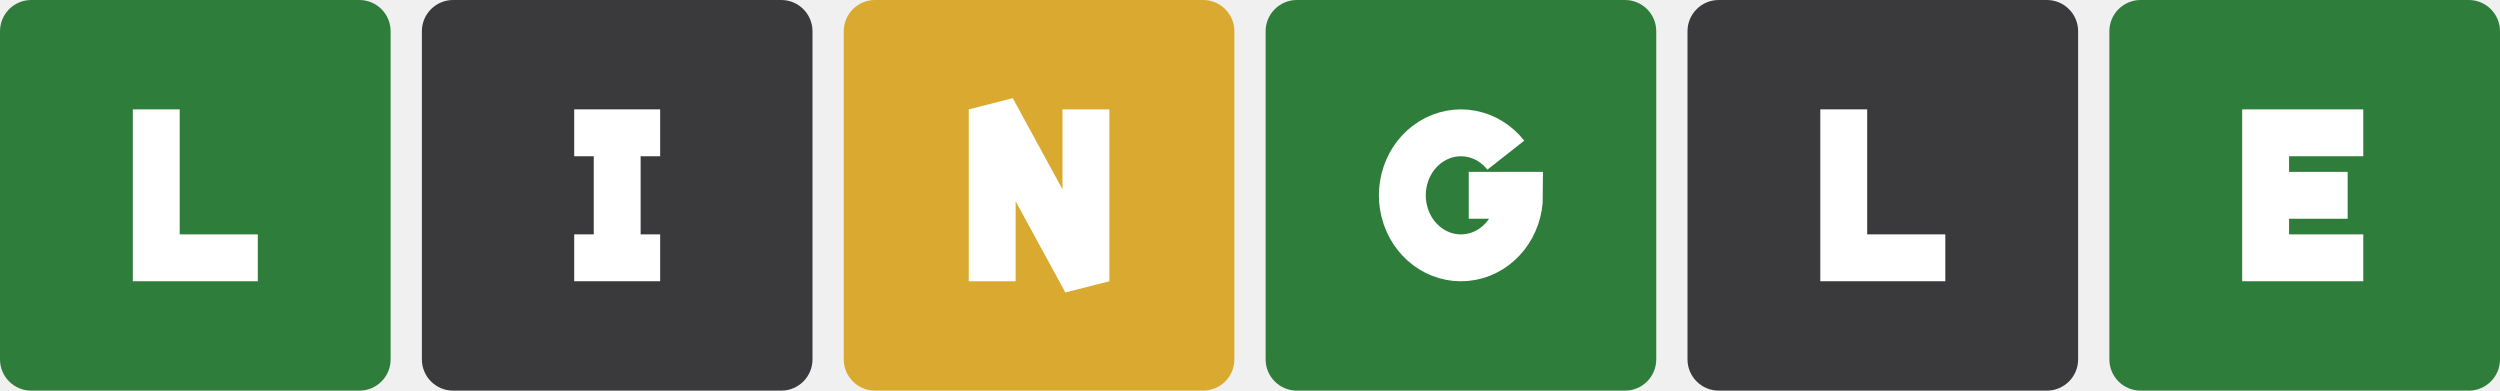
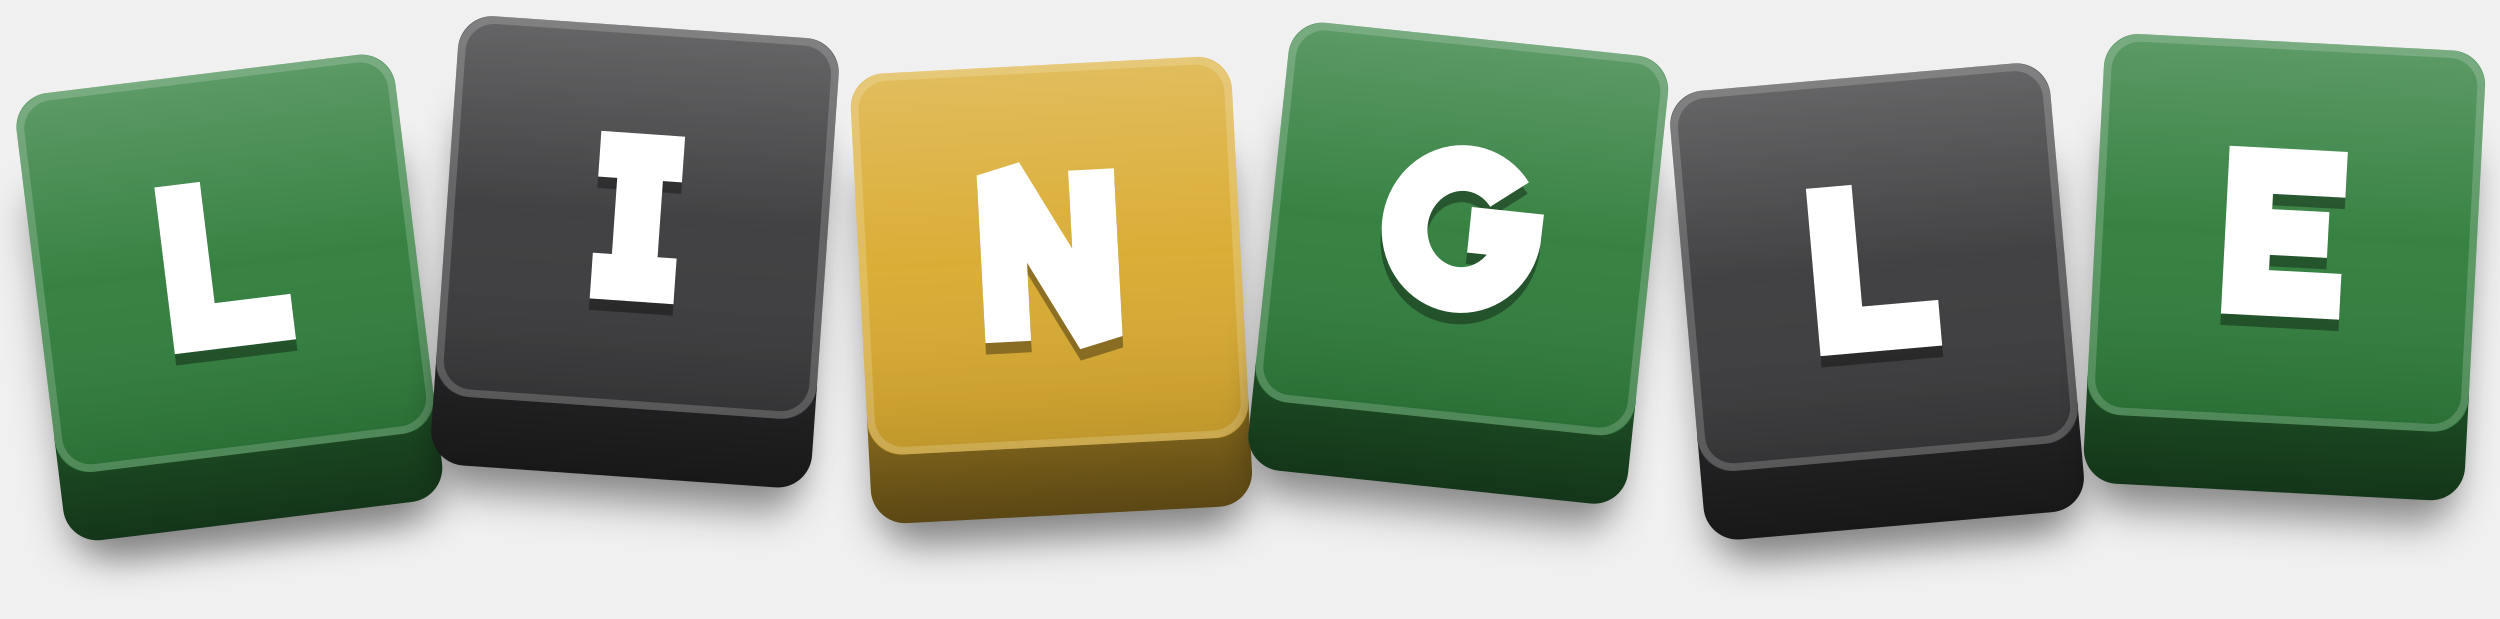
- <svg xmlns="http://www.w3.org/2000/svg" viewBox="0 0 640 100" fill="none">
-   <g>
-     <rect x="0" y="0" width="100" height="100" rx="8" fill="#2F7D3B" />
+ <svg xmlns="http://www.w3.org/2000/svg" viewBox="-9 -14 655 162" fill="none">
+   <defs>
+     <linearGradient id="gloss" x1="0" y1="0" x2="0" y2="1">
+       <stop offset="0" stop-color="#FFFFFF" stop-opacity="0.22" />
+       <stop offset="0.5" stop-color="#FFFFFF" stop-opacity="0.04" />
+       <stop offset="1" stop-color="#000000" stop-opacity="0.12" />
+     </linearGradient>
+     <linearGradient id="side-correct" x1="0" y1="0" x2="0" y2="1">
+       <stop offset="0" stop-color="#205528" />
+       <stop offset="1" stop-color="#143519" />
+     </linearGradient>
+     <linearGradient id="side-present" x1="0" y1="0" x2="0" y2="1">
+       <stop offset="0" stop-color="#947420" />
+       <stop offset="1" stop-color="#5b4714" />
+     </linearGradient>
+     <linearGradient id="side-absent" x1="0" y1="0" x2="0" y2="1">
+       <stop offset="0" stop-color="#272729" />
+       <stop offset="1" stop-color="#181819" />
+     </linearGradient>
+     <filter id="soft" x="-30%" y="-30%" width="160%" height="160%">
+       <feGaussianBlur stdDeviation="5" />
+     </filter>
+   </defs>
+   <g transform="translate(50 55) rotate(-7) translate(-50 -50)">
+     <rect x="2" y="24" width="96" height="100" rx="10" fill="#000000" opacity="0.45" filter="url(#soft)" />
+     <rect y="82" width="100" height="36" rx="9" fill="url(#side-correct)" />
+     <rect width="100" height="100" rx="9" fill="#2F7D3B" />
+     <rect width="100" height="100" rx="9" fill="url(#gloss)" />
+     <rect x="1" y="1" width="98" height="98" rx="8.5" fill="none" stroke="#FFFFFF" stroke-opacity="0.18" stroke-width="2" />
+     <g transform="translate(0 3)" opacity="0.35">
+       <path d="M34 28h12v44h-12ZM46 60h20v12h-20Z" fill="#000000" />
+     </g>
    <path d="M34 28h12v44h-12ZM46 60h20v12h-20Z" fill="#FFFFFF" />
  </g>
-   <g>
-     <rect x="108" y="0" width="100" height="100" rx="8" fill="#3A3A3C" />
-     <path d="M147 28h22v12h-22ZM152 40h12v20h-12ZM147 60h22v12h-22Z" fill="#FFFFFF" />
+   <g transform="translate(158 43) rotate(4) translate(-50 -50)">
+     <rect x="2" y="24" width="96" height="100" rx="10" fill="#000000" opacity="0.45" filter="url(#soft)" />
+     <rect y="82" width="100" height="36" rx="9" fill="url(#side-absent)" />
+     <rect width="100" height="100" rx="9" fill="#3A3A3C" />
+     <rect width="100" height="100" rx="9" fill="url(#gloss)" />
+     <rect x="1" y="1" width="98" height="98" rx="8.5" fill="none" stroke="#FFFFFF" stroke-opacity="0.18" stroke-width="2" />
+     <g transform="translate(0 3)" opacity="0.35">
+       <path d="M39 28h22v12h-22ZM44 40h12v20h-12ZM39 60h22v12h-22Z" fill="#000000" />
+     </g>
+     <path d="M39 28h22v12h-22ZM44 40h12v20h-12ZM39 60h22v12h-22Z" fill="#FFFFFF" />
  </g>
-   <g>
-     <rect x="216" y="0" width="100" height="100" rx="8" fill="#D9AA2F" />
-     <path d="M254 72V28L278 72V28" fill="none" stroke="#FFFFFF" stroke-width="12" stroke-linecap="butt" stroke-linejoin="miter" stroke-miterlimit="2" />
+   <g transform="translate(266 53) rotate(-3) translate(-50 -50)">
+     <rect x="2" y="24" width="96" height="100" rx="10" fill="#000000" opacity="0.45" filter="url(#soft)" />
+     <rect y="82" width="100" height="36" rx="9" fill="url(#side-present)" />
+     <rect width="100" height="100" rx="9" fill="#D9AA2F" />
+     <rect width="100" height="100" rx="9" fill="url(#gloss)" />
+     <rect x="1" y="1" width="98" height="98" rx="8.5" fill="none" stroke="#FFFFFF" stroke-opacity="0.18" stroke-width="2" />
+     <g transform="translate(0 3)" opacity="0.35">
+       <path d="M38 72V28L62 72V28" fill="none" stroke="#000000" stroke-width="12" stroke-linecap="butt" stroke-linejoin="miter" stroke-miterlimit="2" />
+     </g>
+     <path d="M38 72V28L62 72V28" fill="none" stroke="#FFFFFF" stroke-width="12" stroke-linecap="butt" stroke-linejoin="miter" stroke-miterlimit="2" />
  </g>
-   <g>
-     <rect x="324" y="0" width="100" height="100" rx="8" fill="#2F7D3B" />
-     <path d="M385.49 39.72A15 16 0 1 0 389 50H376" fill="none" stroke="#FFFFFF" stroke-width="12" stroke-linecap="butt" stroke-linejoin="miter" />
+   <g transform="translate(374 46) rotate(6) translate(-50 -50)">
+     <rect x="2" y="24" width="96" height="100" rx="10" fill="#000000" opacity="0.45" filter="url(#soft)" />
+     <rect y="82" width="100" height="36" rx="9" fill="url(#side-correct)" />
+     <rect width="100" height="100" rx="9" fill="#2F7D3B" />
+     <rect width="100" height="100" rx="9" fill="url(#gloss)" />
+     <rect x="1" y="1" width="98" height="98" rx="8.5" fill="none" stroke="#FFFFFF" stroke-opacity="0.18" stroke-width="2" />
+     <g transform="translate(0 3)" opacity="0.35">
+       <path d="M61.49 39.72A15 16 0 1 0 65 50H52" fill="none" stroke="#000000" stroke-width="12" stroke-linecap="butt" stroke-linejoin="miter" />
+     </g>
+     <path d="M61.49 39.72A15 16 0 1 0 65 50H52" fill="none" stroke="#FFFFFF" stroke-width="12" stroke-linecap="butt" stroke-linejoin="miter" />
  </g>
-   <g>
-     <rect x="432" y="0" width="100" height="100" rx="8" fill="#3A3A3C" />
-     <path d="M466 28h12v44h-12ZM478 60h20v12h-20Z" fill="#FFFFFF" />
+   <g transform="translate(482 56) rotate(-5) translate(-50 -50)">
+     <rect x="2" y="24" width="96" height="100" rx="10" fill="#000000" opacity="0.45" filter="url(#soft)" />
+     <rect y="82" width="100" height="36" rx="9" fill="url(#side-absent)" />
+     <rect width="100" height="100" rx="9" fill="#3A3A3C" />
+     <rect width="100" height="100" rx="9" fill="url(#gloss)" />
+     <rect x="1" y="1" width="98" height="98" rx="8.5" fill="none" stroke="#FFFFFF" stroke-opacity="0.18" stroke-width="2" />
+     <g transform="translate(0 3)" opacity="0.35">
+       <path d="M34 28h12v44h-12ZM46 60h20v12h-20Z" fill="#000000" />
+     </g>
+     <path d="M34 28h12v44h-12ZM46 60h20v12h-20Z" fill="#FFFFFF" />
  </g>
-   <g>
-     <rect x="540" y="0" width="100" height="100" rx="8" fill="#2F7D3B" />
-     <path d="M574 28h12v44h-12ZM586 28h19v12h-19ZM586 44h15v12h-15ZM586 60h19v12h-19Z" fill="#FFFFFF" />
+   <g transform="translate(590 47) rotate(3) translate(-50 -50)">
+     <rect x="2" y="24" width="96" height="100" rx="10" fill="#000000" opacity="0.45" filter="url(#soft)" />
+     <rect y="82" width="100" height="36" rx="9" fill="url(#side-correct)" />
+     <rect width="100" height="100" rx="9" fill="#2F7D3B" />
+     <rect width="100" height="100" rx="9" fill="url(#gloss)" />
+     <rect x="1" y="1" width="98" height="98" rx="8.5" fill="none" stroke="#FFFFFF" stroke-opacity="0.18" stroke-width="2" />
+     <g transform="translate(0 3)" opacity="0.35">
+       <path d="M34 28h12v44h-12ZM46 28h19v12h-19ZM46 44h15v12h-15ZM46 60h19v12h-19Z" fill="#000000" />
+     </g>
+     <path d="M34 28h12v44h-12ZM46 28h19v12h-19ZM46 44h15v12h-15ZM46 60h19v12h-19Z" fill="#FFFFFF" />
  </g>
</svg>
